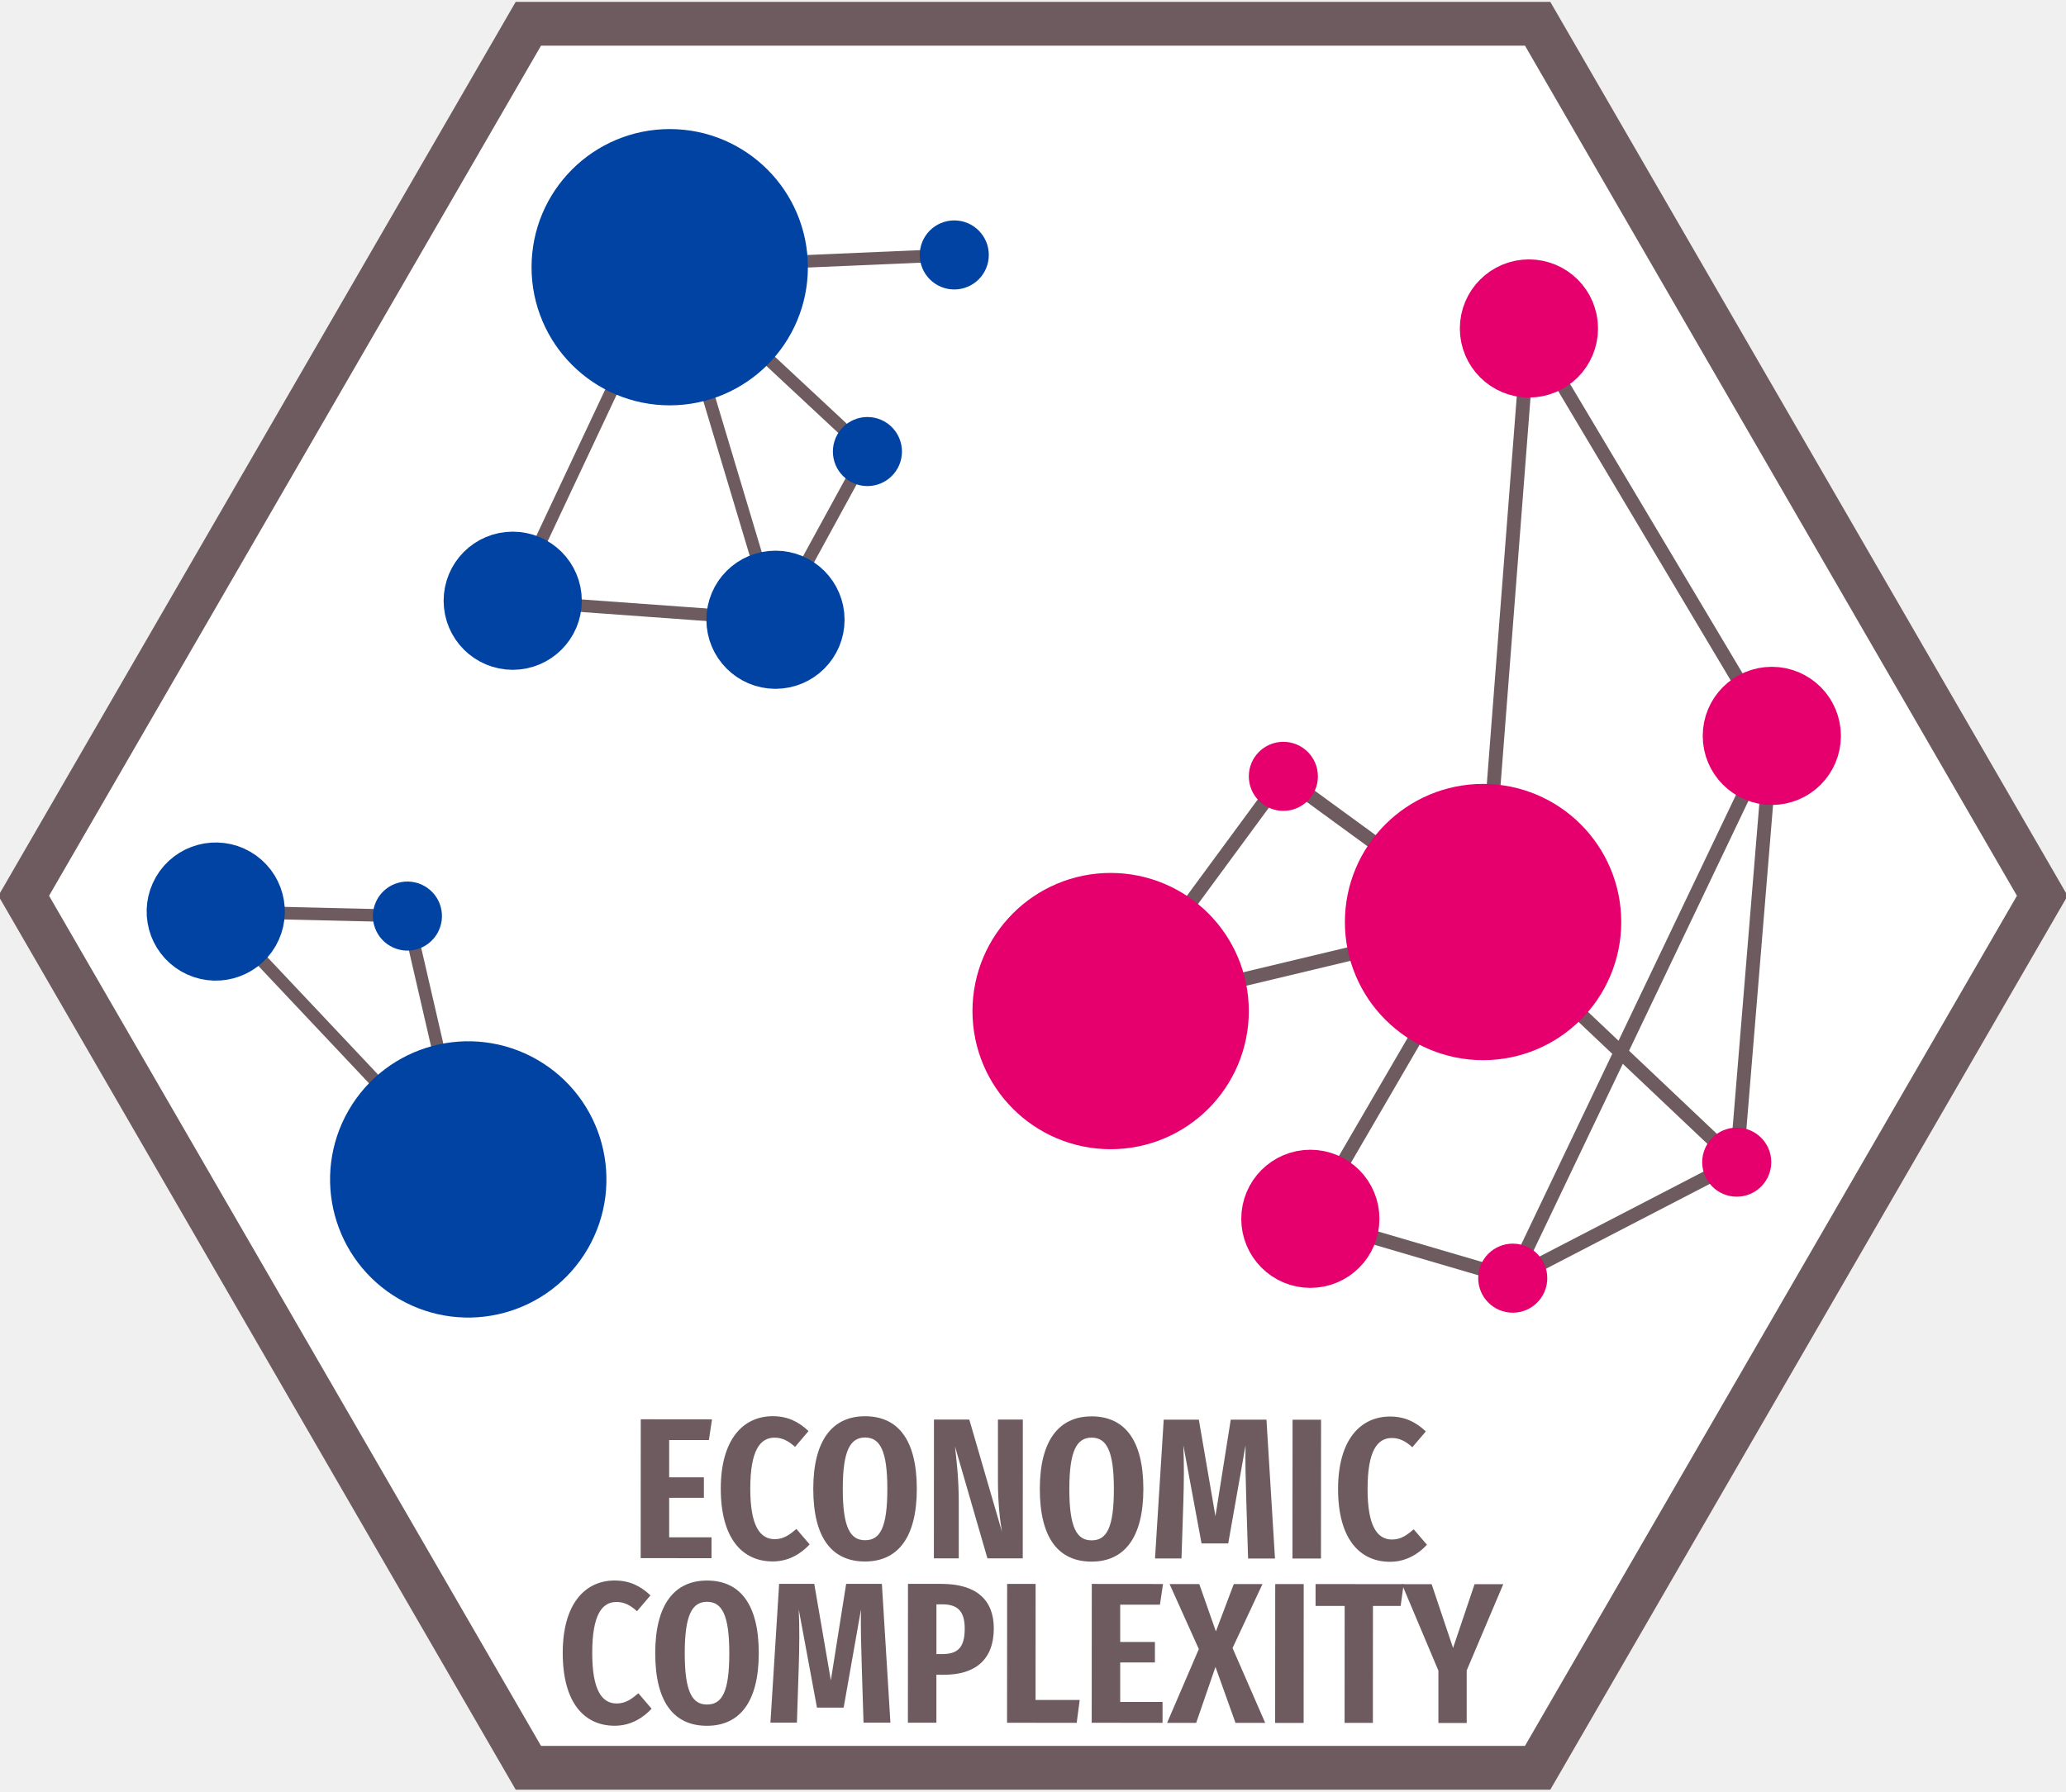
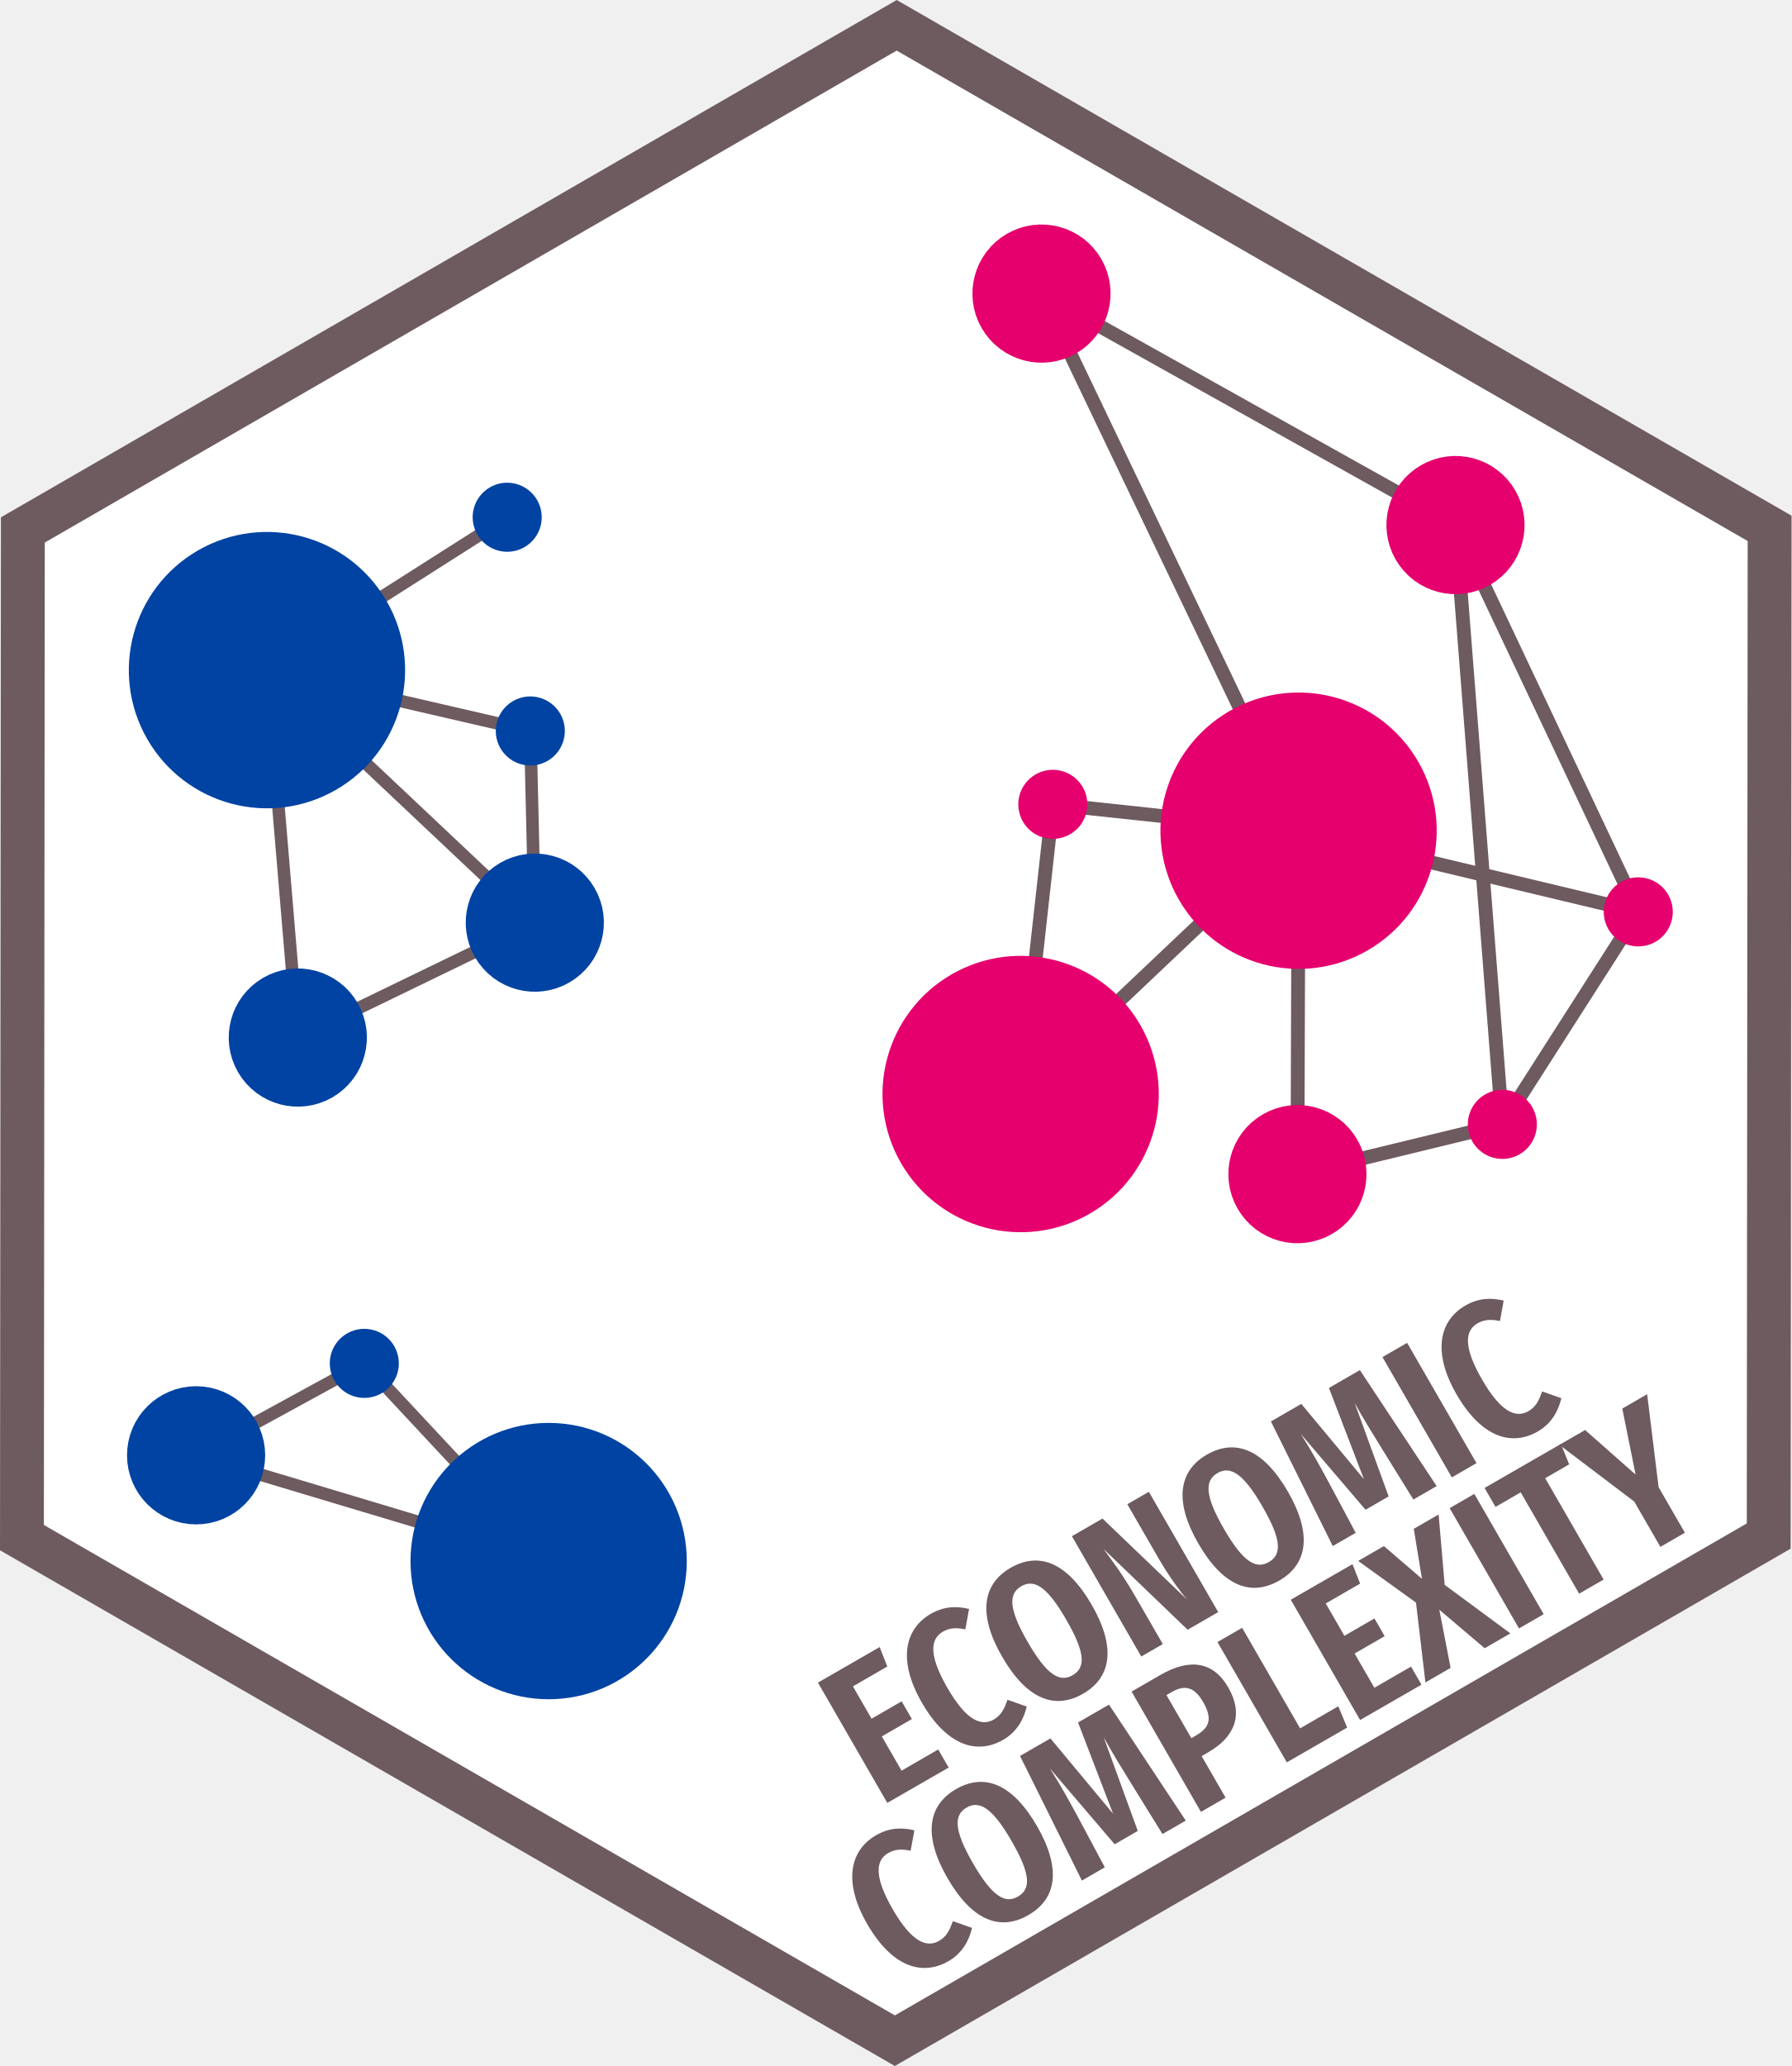
- <svg xmlns="http://www.w3.org/2000/svg" xmlns:xlink="http://www.w3.org/1999/xlink" version="1.0" width="191.819" height="166.38" id="svg2811">
+ <svg xmlns="http://www.w3.org/2000/svg" xmlns:xlink="http://www.w3.org/1999/xlink" version="1.0" width="166.38" height="191.819" id="svg2811">
  <defs id="defs2813">
    <clipPath id="clp12">
      <path d="m 45.315,71.927 h 12.92 v 15.867 h -12.92 z" id="path184" />
    </clipPath>
    <clipPath id="clp21">
      <path d="m 123.91,72.178 h 26.23 v 15.294 h -26.23 z" id="path592" />
    </clipPath>
    <clipPath id="clp9">
      <path d="m 413.96,49.857 h 31.76 v 8.719 h -31.76 z" id="path100" />
    </clipPath>
    <clipPath id="clp12-5">
      <path id="path184-6" d="m 45.315,71.927 h 12.92 v 15.867 h -12.92 z" />
    </clipPath>
    <clipPath id="clp21-2">
      <path id="path592-9" d="m 123.91,72.178 h 26.23 v 15.294 h -26.23 z" />
    </clipPath>
    <clipPath id="clp9-1">
      <path id="path100-2" d="m 413.96,49.857 h 31.76 v 8.719 h -31.76 z" />
    </clipPath>
    <linearGradient xlink:href="#0-7" gradientUnits="userSpaceOnUse" y2="545.15" x2="0" y1="518.08" id="0">
      <stop id="stop7" stop-color="#faf7f7" />
      <stop id="stop9" stop-color="#d4d4d4" offset="1" />
    </linearGradient>
    <linearGradient gradientUnits="userSpaceOnUse" y2="518.08" x2="402.47" y1="545.15" x1="403.44" id="1">
      <stop id="stop12" stop-color="#d3d3d3" />
      <stop id="stop14" stop-color="#fcf9f9" offset="1" />
    </linearGradient>
    <linearGradient y2="155.59" x2="20.03" y1="261.26" x1="18.6" gradientUnits="userSpaceOnUse" id="0-7" gradientTransform="matrix(0.43355,0,0,0.43481,-57.01832,-61.89369)">
      <stop id="stop11" stop-color="#2a2c2f" />
      <stop id="stop13" stop-color="#424649" offset="1" />
    </linearGradient>
    <clipPath id="id3">
      <path id="path16946" d="m 11600200,27707200 c 0,0 -65220,-175610 -667340,-130470 -572020,45170 -898140,40160 -998510,0 -105370,-40130 -195680,-65210 -341190,-95310 -120440,-20090 -366300,-45180 -301050,-40170 -125420,-15030 -240850,0 -240850,0 0,0 -25070,20080 40150,-85300 55200,-85300 170600,-125410 321110,-301060 48730,-56850 805430,-12790 863020,0 70270,15070 150550,10060 180660,0 30090,-10020 371280,-15030 521830,0 185200,40290 451640,57960 492000,57520 105900,-1160 145240,103060 160260,273650 15070,175630 25110,65250 -30090,321140 z" />
    </clipPath>
    <clipPath id="id2">
      <path id="path16943" d="m 11018100,29368000 c 0,0 -371290,90310 -426490,-40170 -30100,-65200 -50150,-566970 -275970,-727530 -230830,-155570 -332600,-290020 -824420,-666110 -150640,-115190 -294530,-196920 -349680,-292240 -40170,-70260 -45180,-165580 -90340,-200730 0,0 281020,-30100 732580,80280 0,0 -65250,220780 80290,296050 80280,40130 265950,316130 551940,451580 270920,125450 436500,577030 521800,822900 95360,270960 80290,275970 80290,275970 z" />
    </clipPath>
    <clipPath id="id1">
      <path id="path16940" d="m 9673400,29448300 c 0,0 361270,-70260 426490,-40160 65220,35150 135470,-411450 366280,-571980 265950,-180650 702480,-521840 1133980,-1128970 0,0 -95320,-175610 -516800,-120410 0,0 -10060,205710 -55180,285990 -50190,80290 -275970,411450 -562000,521830 -285990,110360 -506780,426490 -602090,697450 -95320,270960 -190680,356250 -190680,356250 z" />
    </clipPath>
    <linearGradient id="linearGradient13037">
      <stop id="stop13039" offset="0" style="stop-color:#999;stop-opacity:1" />
      <stop id="stop13041" offset="1" style="stop-color:#525252;stop-opacity:1" />
    </linearGradient>
    <linearGradient id="linearGradient12124">
      <stop id="stop12126" offset="0" style="stop-color:#4a4a4a;stop-opacity:1" />
      <stop id="stop12128" offset="1" style="stop-color:#adadad;stop-opacity:1" />
    </linearGradient>
    <linearGradient id="linearGradient11217">
      <stop id="stop11219" offset="0" style="stop-color:#999;stop-opacity:1" />
      <stop id="stop11221" offset="1" style="stop-color:white;stop-opacity:1" />
    </linearGradient>
    <linearGradient xlink:href="#linearGradient1012" id="linearGradient871" />
    <linearGradient gradientUnits="userSpaceOnUse" xlink:href="#linearGradient865" id="linearGradient1011" y2="24.175" x2="53.212" y1="180.93" x1="77.292" />
    <linearGradient gradientUnits="userSpaceOnUse" xlink:href="#linearGradient865" id="linearGradient1010" y2="40.054" x2="38.977" y1="-53.391" x1="43.398" />
    <linearGradient gradientTransform="scale(1.069323,0.935172)" gradientUnits="userSpaceOnUse" xlink:href="#linearGradient865" id="linearGradient870" y2="112.486" x2="88.361" y1="199.49" x1="178.424" />
    <linearGradient gradientTransform="scale(1.108489,0.902129)" gradientUnits="userSpaceOnUse" xlink:href="#linearGradient865" id="linearGradient864" y2="46.947" x2="82.344" y1="25.611" x1="105.807" />
    <radialGradient gradientUnits="userSpaceOnUse" xlink:href="#linearGradient1400" id="radialGradient858" fy="77.945" fx="79.896" r="68.379" cy="77.945" cx="79.896" />
    <radialGradient gradientUnits="userSpaceOnUse" xlink:href="#linearGradient853" id="radialGradient852" fy="325.766" fx="240.387" r="200.732" cy="477.833" cx="227.005" />
    <linearGradient id="linearGradient849">
      <stop id="stop850" offset="0" style="stop-color:white;stop-opacity:1" />
      <stop id="stop861" offset="0.38" style="stop-color:#1d1d1d;stop-opacity:0.561" />
      <stop id="stop862" offset="0.51" style="stop-color:black;stop-opacity:0.302" />
      <stop id="stop860" offset="0.641" style="stop-color:black;stop-opacity:0.216" />
      <stop id="stop851" offset="1" style="stop-color:black;stop-opacity:0" />
    </linearGradient>
    <linearGradient id="linearGradient853">
      <stop id="stop1185" offset="0" style="stop-color:#477daf;stop-opacity:1" />
      <stop id="stop855" offset="1" style="stop-color:#020407;stop-opacity:1" />
    </linearGradient>
    <linearGradient id="linearGradient865">
      <stop id="stop866" offset="0" style="stop-color:white;stop-opacity:1" />
      <stop id="stop868" offset="1" style="stop-color:white;stop-opacity:0" />
    </linearGradient>
    <linearGradient id="linearGradient1012">
      <stop id="stop1013" offset="0" style="stop-color:black;stop-opacity:0.306" />
      <stop id="stop1014" offset="1" style="stop-color:black;stop-opacity:0" />
    </linearGradient>
    <linearGradient id="linearGradient1400">
      <stop id="stop1401" offset="0" style="stop-color:black;stop-opacity:0.678" />
      <stop id="stop1403" offset="0.57" style="stop-color:black;stop-opacity:0.329" />
      <stop id="stop1402" offset="1" style="stop-color:black;stop-opacity:0" />
    </linearGradient>
    <linearGradient gradientTransform="matrix(0.512474,0,0,0.512474,372.9769,173.2066)" gradientUnits="userSpaceOnUse" xlink:href="#linearGradient12124" id="linearGradient25235" y2="145.212" x2="271.663" y1="148.319" x1="250.919" />
    <linearGradient gradientTransform="matrix(0.512474,0,0,0.512474,372.9769,173.2066)" gradientUnits="userSpaceOnUse" xlink:href="#linearGradient11217" id="linearGradient25237" y2="125.607" x2="177.694" y1="167.028" x1="250.958" />
    <radialGradient gradientUnits="userSpaceOnUse" xlink:href="#linearGradient853" id="radialGradient25239" fy="325.766" fx="240.387" r="200.732" cy="477.833" cx="227.005" />
    <linearGradient gradientTransform="matrix(0.183763,0,0,0.160709,234.2744,84.58468)" gradientUnits="userSpaceOnUse" xlink:href="#linearGradient865" id="linearGradient25241" y2="112.486" x2="88.361" y1="199.49" x1="178.424" />
    <linearGradient gradientTransform="matrix(-0.190494,0,0,0.155031,262.187,84.58468)" gradientUnits="userSpaceOnUse" xlink:href="#linearGradient865" id="linearGradient25243" y2="46.947" x2="82.344" y1="25.611" x1="105.807" />
    <linearGradient gradientTransform="matrix(0.512474,0,0,0.512474,372.569,173.2066)" gradientUnits="userSpaceOnUse" xlink:href="#linearGradient11217" id="linearGradient25247" y2="206.156" x2="250.27" y1="217.045" x1="250.273" />
    <linearGradient gradientTransform="matrix(0.512474,0,0,0.512474,372.5444,173.2066)" gradientUnits="userSpaceOnUse" xlink:href="#linearGradient12124" id="linearGradient25249" y2="216.979" x2="249.154" y1="232.727" x1="249.066" />
    <linearGradient gradientTransform="matrix(0.512474,0,0,0.512474,372.5691,182.9379)" gradientUnits="userSpaceOnUse" xlink:href="#linearGradient13037" id="linearGradient25251" y2="206.156" x2="250.27" y1="217.045" x1="250.273" />
  </defs>
-   <g transform="translate(2009.582,-3020.626)" id="layer1">
+   <g transform="translate(1996.863,-3007.907)" id="layer1">
    <g transform="translate(19.48863,19.49672)" id="g25472">
      <g id="g4353" transform="matrix(0.6757377,0,0,0.6757377,374.4507,977.3331)">
        <g transform="translate(80.54261)" id="g4347">
          <text xml:space="preserve" style="font-style:normal;font-weight:normal;font-size:59.195px;line-height:1.25;font-family:sans-serif;letter-spacing:0px;word-spacing:0px;fill:#000000;fill-opacity:1;stroke:none;stroke-width:1.48" x="-3557.927" y="3134.174" id="text65">
            <tspan id="tspan63" x="-3557.927" y="3186.547" style="stroke-width:1.48" />
          </text>
          <g id="g409" transform="rotate(30,-3495.495,3118.053)">
            <g id="g474">
              <g id="g499" transform="matrix(1.149337,0,0,1.149337,519.9234,-449.1323)">
                <g id="g547" transform="matrix(0.9529422,0,0,0.9529422,-159.121,158.7615)">
                  <g id="g609" transform="translate(0.3032286,0.5251027)" />
                </g>
              </g>
              <g id="g725">
                <g id="g812" transform="rotate(60,-3495.495,3118.053)">
-                   <g id="g879">
+                   <g id="g879" transform="rotate(-30,-3495.495,3118.053)">
                    <path transform="matrix(0,0.08149567,-0.08132553,0,-3512.128,3570.453)" d="m -4700.408,1269.113 -1701.611,-10e-5 -850.805,-1473.638 850.806,-1473.638 1701.611,10e-5 850.805,1473.638 z" id="path4524" style="fill:#ffffff;fill-opacity:1;stroke:#6e5b5f;stroke-width:73.993;stroke-miterlimit:4;stroke-dasharray:none;stroke-opacity:1" />
                    <path style="fill:none;stroke:#6e5b5f;stroke-width:1.576px;stroke-linecap:butt;stroke-linejoin:miter;stroke-opacity:1" d="m -3579.942,3099.704 1.539,35.697 41.852,19.695" id="path389" transform="matrix(1.095252,0,0,1.095252,337.3718,-266.0867)" />
                    <path id="path147" d="m -3466.103,3001.543 -30.131,31.824" style="fill:none;stroke:#6e5b5f;stroke-width:1.733px;stroke-linecap:butt;stroke-linejoin:miter;stroke-opacity:1" transform="matrix(1.095252,0,0,1.095252,337.3718,-266.0867)" />
                    <path id="path137" d="m -3496.234,3033.367 -74.481,-5.755" style="fill:none;stroke:#6e5b5f;stroke-width:1.733px;stroke-linecap:butt;stroke-linejoin:miter;stroke-opacity:1" transform="matrix(1.095252,0,0,1.095252,337.3718,-266.0867)" />
                    <path id="path135" d="m -3570.715,3027.612 51.121,-30.47 53.491,4.401 14.558,28.1" style="fill:none;stroke:#6e5b5f;stroke-width:1.733px;stroke-linecap:butt;stroke-linejoin:miter;stroke-opacity:1" transform="matrix(1.095252,0,0,1.095252,337.3718,-266.0867)" />
                    <path id="path139" d="m -3496.234,3033.367 11.172,46.72 -29.454,-21.667" style="fill:none;stroke:#6e5b5f;stroke-width:1.733px;stroke-linecap:butt;stroke-linejoin:miter;stroke-opacity:1" transform="matrix(1.095252,0,0,1.095252,337.3718,-266.0867)" />
                    <path id="path141" d="m -3514.516,3058.42 18.282,-25.053" style="fill:none;stroke:#6e5b5f;stroke-width:1.733px;stroke-linecap:butt;stroke-linejoin:miter;stroke-opacity:1" transform="matrix(1.095252,0,0,1.095252,337.3718,-266.0867)" />
                    <path id="path143" d="m -3451.545,3029.643 -7.448,25.391 -37.24,-21.667" style="fill:none;stroke:#6e5b5f;stroke-width:1.733px;stroke-linecap:butt;stroke-linejoin:miter;stroke-opacity:1" transform="matrix(1.095252,0,0,1.095252,337.3718,-266.0867)" />
                    <path id="path149" d="m -3451.545,3029.643 -68.049,-32.501" style="fill:none;stroke:#6e5b5f;stroke-width:1.733px;stroke-linecap:butt;stroke-linejoin:miter;stroke-opacity:1" transform="matrix(1.095252,0,0,1.095252,337.3718,-266.0867)" />
                    <ellipse style="opacity:1;fill:#e6006e;fill-opacity:1;stroke:#e6006e;stroke-width:16.138;stroke-linecap:square;stroke-linejoin:miter;stroke-miterlimit:4;stroke-dasharray:none" id="ellipse121" cx="-3496.234" cy="3033.367" rx="9.265" ry="9.265" transform="matrix(1.095252,0,0,1.095252,337.3718,-266.0867)" />
                    <circle r="4.633" cy="3027.612" cx="-3570.716" id="path115" style="opacity:1;fill:#e6006e;fill-opacity:1;stroke:#e6006e;stroke-width:8.069;stroke-linecap:square;stroke-linejoin:miter;stroke-miterlimit:4;stroke-dasharray:none" transform="matrix(1.095252,0,0,1.095252,337.3718,-266.0867)" />
                    <circle r="4.633" style="opacity:1;fill:#e6006e;fill-opacity:1;stroke:#e6006e;stroke-width:8.069;stroke-linecap:square;stroke-linejoin:miter;stroke-miterlimit:4;stroke-dasharray:none" id="ellipse117" cx="-3519.594" cy="2997.142" transform="matrix(1.095252,0,0,1.095252,337.3718,-266.0867)" />
                    <ellipse ry="9.265" rx="9.265" cy="3080.087" cx="-3485.062" id="ellipse123" style="opacity:1;fill:#e6006e;fill-opacity:1;stroke:#e6006e;stroke-width:16.138;stroke-linecap:square;stroke-linejoin:miter;stroke-miterlimit:4;stroke-dasharray:none" transform="matrix(1.095252,0,0,1.095252,337.3718,-266.0867)" />
                    <ellipse style="opacity:1;fill:#e6006e;fill-opacity:1;stroke:#e6006e;stroke-width:4.034;stroke-linecap:square;stroke-linejoin:miter;stroke-miterlimit:4;stroke-dasharray:none" id="ellipse125" cx="-3466.103" cy="3001.544" rx="2.316" ry="2.316" transform="matrix(1.095252,0,0,1.095252,337.3718,-266.0867)" />
                    <ellipse ry="2.316" rx="2.316" cy="3058.42" cx="-3514.516" id="ellipse127" style="opacity:1;fill:#e6006e;fill-opacity:1;stroke:#e6006e;stroke-width:4.034;stroke-linecap:square;stroke-linejoin:miter;stroke-miterlimit:4;stroke-dasharray:none" transform="matrix(1.095252,0,0,1.095252,337.3718,-266.0867)" />
                    <ellipse ry="2.316" rx="2.316" cy="3029.643" cx="-3451.545" id="ellipse129" style="opacity:1;fill:#e6006e;fill-opacity:1;stroke:#e6006e;stroke-width:4.034;stroke-linecap:square;stroke-linejoin:miter;stroke-miterlimit:4;stroke-dasharray:none" transform="matrix(1.095252,0,0,1.095252,337.3718,-266.0867)" />
                    <circle r="4.633" style="opacity:1;fill:#e6006e;fill-opacity:1;stroke:#e6006e;stroke-width:8.069;stroke-linecap:square;stroke-linejoin:miter;stroke-miterlimit:4;stroke-dasharray:none" id="ellipse131" cx="-3458.994" cy="3055.034" transform="matrix(1.095252,0,0,1.095252,337.3718,-266.0867)" />
                    <ellipse style="opacity:1;fill:#0043a2;fill-opacity:1;stroke:#0043a2;stroke-width:4.034;stroke-linecap:square;stroke-linejoin:miter;stroke-miterlimit:4;stroke-dasharray:none" id="ellipse124" cx="-3579.942" cy="3099.704" rx="2.316" ry="2.316" transform="matrix(1.095252,0,0,1.095252,337.3718,-266.0867)" />
                    <path id="path134" d="m -3578.403,3135.401 23.131,-24.802 21.107,11.533 -2.386,32.964" style="fill:none;stroke:#6e5b5f;stroke-width:1.576px;stroke-linecap:butt;stroke-linejoin:miter;stroke-opacity:1" transform="matrix(1.095252,0,0,1.095252,337.3718,-266.0867)" />
                    <path id="path136" d="m -3578.403,3135.401 44.238,-13.268" style="fill:none;stroke:#6e5b5f;stroke-width:1.576px;stroke-linecap:butt;stroke-linejoin:miter;stroke-opacity:1" transform="matrix(1.095252,0,0,1.095252,337.3718,-266.0867)" />
                    <circle r="4.633" cy="3122.132" cx="-3534.165" id="ellipse130" style="opacity:1;fill:#0043a2;fill-opacity:1;stroke:#0043a2;stroke-width:8.069;stroke-linecap:square;stroke-linejoin:miter;stroke-miterlimit:4;stroke-dasharray:none" transform="matrix(1.095252,0,0,1.095252,337.3718,-266.0867)" />
                    <ellipse style="opacity:1;fill:#0043a2;fill-opacity:1;stroke:#0043a2;stroke-width:4.034;stroke-linecap:square;stroke-linejoin:miter;stroke-miterlimit:4;stroke-dasharray:none" id="ellipse132" cx="-3555.272" cy="3110.599" rx="2.316" ry="2.316" transform="matrix(1.095252,0,0,1.095252,337.3718,-266.0867)" />
                    <ellipse ry="9.265" rx="9.265" cy="3135.401" cx="-3578.403" id="ellipse122" style="opacity:1;fill:#0043a2;fill-opacity:1;stroke:#0043a2;stroke-width:16.138;stroke-linecap:square;stroke-linejoin:miter;stroke-miterlimit:4;stroke-dasharray:none" transform="matrix(1.095252,0,0,1.095252,337.3718,-266.0867)" />
                    <circle r="4.633" cy="3155.096" cx="-3536.551" id="ellipse119" style="opacity:1;fill:#0043a2;fill-opacity:1;stroke:#0043a2;stroke-width:8.069;stroke-linecap:square;stroke-linejoin:miter;stroke-miterlimit:4;stroke-dasharray:none" transform="matrix(1.095252,0,0,1.095252,337.3718,-266.0867)" />
                    <path style="fill:none;stroke:#6e5b5f;stroke-width:1.576px;stroke-linecap:butt;stroke-linejoin:miter;stroke-opacity:1" d="m -3463.937,3160.674 -33.044,7.631 -0.566,24.046" id="path611" transform="matrix(1.095252,0,0,1.095252,337.3718,-266.0867)" />
                    <path style="fill:none;stroke:#6e5b5f;stroke-width:1.576px;stroke-linecap:butt;stroke-linejoin:miter;stroke-opacity:1" d="m -3463.937,3160.674 -33.61,31.677" id="path613" transform="matrix(1.095252,0,0,1.095252,337.3718,-266.0867)" />
                    <circle transform="matrix(-0.547626,0.9485161,0.9485161,0.547626,337.3718,-266.0867)" style="opacity:1;fill:#0043a2;fill-opacity:1;stroke:#0043a2;stroke-width:8.069;stroke-linecap:square;stroke-linejoin:miter;stroke-miterlimit:4;stroke-dasharray:none" id="circle615" cx="4513.431" cy="-1432.789" r="4.633" />
                    <ellipse transform="matrix(-0.547626,0.9485161,0.9485161,0.547626,337.3718,-266.0867)" ry="2.316" rx="2.316" cy="-1444.322" cx="4492.324" id="ellipse617" style="opacity:1;fill:#0043a2;fill-opacity:1;stroke:#0043a2;stroke-width:4.034;stroke-linecap:square;stroke-linejoin:miter;stroke-miterlimit:4;stroke-dasharray:none" />
                    <ellipse transform="matrix(-0.547626,0.9485161,0.9485161,0.547626,337.3718,-266.0867)" style="opacity:1;fill:#0043a2;fill-opacity:1;stroke:#0043a2;stroke-width:16.138;stroke-linecap:square;stroke-linejoin:miter;stroke-miterlimit:4;stroke-dasharray:none" id="ellipse619" cx="4469.193" cy="-1419.52" rx="9.265" ry="9.265" />
-                     <path id="path727" style="font-style:normal;font-variant:normal;font-weight:600;font-stretch:ultra-condensed;font-size:medium;line-height:0.8;font-family:'Fira Sans Compressed';-inkscape-font-specification:'Fira Sans Compressed Semi-Bold Ultra-Condensed';text-align:center;letter-spacing:0px;word-spacing:0px;text-anchor:middle;fill:#6e5b5f;fill-opacity:1;stroke:none;stroke-width:0.689" d="m -3423.535,3162.158 -0.01,9.788 19.08,0.011 0.01,-9.733 -2.868,-0 -0,5.818 -5.432,-0 0,-4.77 -2.812,-0 -0,4.77 -5.128,-0 0,-5.459 z" />
-                     <path id="path729" style="font-style:normal;font-variant:normal;font-weight:600;font-stretch:ultra-condensed;font-size:medium;line-height:0.8;font-family:'Fira Sans Compressed';-inkscape-font-specification:'Fira Sans Compressed Semi-Bold Ultra-Condensed';text-align:center;letter-spacing:0px;word-spacing:0px;text-anchor:middle;fill:#6e5b5f;fill-opacity:1;stroke:none;stroke-width:0.689" d="m -3423.972,3153.805 c -0,4.081 3.194,7.143 9.95,7.147 6.838,0 10.01,-2.945 10.013,-7.136 0,-2.261 -1.128,-3.943 -2.341,-5.075 l -2.124,1.819 c 0.744,0.883 1.405,1.71 1.405,2.978 -0,2.013 -1.794,3.363 -6.95,3.36 -5.322,-0 -7.003,-1.383 -7.002,-3.34 6e-4,-1.075 0.47,-1.93 1.27,-2.812 l -2.177,-1.849 c -1.269,1.35 -2.042,2.839 -2.043,4.907 z" />
-                     <path id="path731" style="font-style:normal;font-variant:normal;font-weight:600;font-stretch:ultra-condensed;font-size:medium;line-height:0.8;font-family:'Fira Sans Compressed';-inkscape-font-specification:'Fira Sans Compressed Semi-Bold Ultra-Condensed';text-align:center;letter-spacing:0px;word-spacing:0px;text-anchor:middle;fill:#6e5b5f;fill-opacity:1;stroke:none;stroke-width:0.689" d="m -3423.965,3141.124 c -0,4.494 3.305,7.115 9.977,7.119 6.81,0 9.983,-2.614 9.985,-7.108 0,-4.494 -3.277,-7.115 -9.977,-7.119 -6.81,-0 -9.983,2.641 -9.985,7.108 z m 2.923,0 c 0,-2.04 1.794,-3.059 7.06,-3.057 5.349,0 7.058,0.997 7.057,3.064 -0,2.013 -1.711,3.06 -7.06,3.057 -5.266,-0 -7.058,-1.024 -7.057,-3.064 z" />
-                     <path id="path733" style="font-style:normal;font-variant:normal;font-weight:600;font-stretch:ultra-condensed;font-size:medium;line-height:0.8;font-family:'Fira Sans Compressed';-inkscape-font-specification:'Fira Sans Compressed Semi-Bold Ultra-Condensed';text-align:center;letter-spacing:0px;word-spacing:0px;text-anchor:middle;fill:#6e5b5f;fill-opacity:1;stroke:none;stroke-width:0.689" d="m -3423.511,3119.45 -0,3.419 8.602,0 c 2.84,0 5.432,-0.3 6.811,-0.548 l -15.415,4.486 -0,4.853 19.08,0.011 0,-3.419 -7.638,-0 c -3.502,-0 -5.928,0.328 -7.748,0.519 l 15.388,-4.458 0,-4.853 z" />
-                     <path id="path735" style="font-style:normal;font-variant:normal;font-weight:600;font-stretch:ultra-condensed;font-size:medium;line-height:0.8;font-family:'Fira Sans Compressed';-inkscape-font-specification:'Fira Sans Compressed Semi-Bold Ultra-Condensed';text-align:center;letter-spacing:0px;word-spacing:0px;text-anchor:middle;fill:#6e5b5f;fill-opacity:1;stroke:none;stroke-width:0.689" d="m -3423.947,3109.997 c -0,4.494 3.305,7.115 9.977,7.119 6.81,0 9.983,-2.614 9.985,-7.108 0,-4.494 -3.277,-7.115 -9.977,-7.119 -6.81,-0 -9.983,2.641 -9.985,7.108 z m 2.923,0 c 0,-2.04 1.794,-3.059 7.06,-3.057 5.349,0 7.058,0.997 7.057,3.064 -0,2.013 -1.711,3.06 -7.06,3.057 -5.266,-0 -7.058,-1.024 -7.057,-3.064 z" />
-                     <path id="path737" style="font-style:normal;font-variant:normal;font-weight:600;font-stretch:ultra-condensed;font-size:medium;line-height:0.8;font-family:'Fira Sans Compressed';-inkscape-font-specification:'Fira Sans Compressed Semi-Bold Ultra-Condensed';text-align:center;letter-spacing:0px;word-spacing:0px;text-anchor:middle;fill:#6e5b5f;fill-opacity:1;stroke:none;stroke-width:0.689" d="m -3423.492,3085.975 -0,4.908 13.261,2.103 -13.264,2.281 -0,4.825 19.079,1.196 0,-3.639 -7.748,-0.253 c -2.702,-0.084 -5.183,-0.113 -7.803,-0 l 13.484,-2.501 0,-3.667 -13.481,-2.379 c 2.178,0.056 4.963,-0.025 7.72,-0.106 l 7.831,-0.244 0,-3.695 z" />
-                     <path id="path739" style="font-style:normal;font-variant:normal;font-weight:600;font-stretch:ultra-condensed;font-size:medium;line-height:0.8;font-family:'Fira Sans Compressed';-inkscape-font-specification:'Fira Sans Compressed Semi-Bold Ultra-Condensed';text-align:center;letter-spacing:0px;word-spacing:0px;text-anchor:middle;fill:#6e5b5f;fill-opacity:1;stroke:none;stroke-width:0.689" d="m -3423.488,3078.475 -0,3.915 19.08,0.011 0,-3.915 z" />
-                     <path id="path741" style="font-style:normal;font-variant:normal;font-weight:600;font-stretch:ultra-condensed;font-size:medium;line-height:0.8;font-family:'Fira Sans Compressed';-inkscape-font-specification:'Fira Sans Compressed Semi-Bold Ultra-Condensed';text-align:center;letter-spacing:0px;word-spacing:0px;text-anchor:middle;fill:#6e5b5f;fill-opacity:1;stroke:none;stroke-width:0.689" d="m -3423.924,3068.989 c -0,4.081 3.194,7.143 9.95,7.147 6.838,0 10.01,-2.945 10.013,-7.136 0,-2.261 -1.128,-3.944 -2.341,-5.075 l -2.124,1.819 c 0.744,0.883 1.405,1.71 1.405,2.979 -0,2.013 -1.794,3.363 -6.95,3.36 -5.322,-0 -7.003,-1.383 -7.002,-3.34 6e-4,-1.075 0.47,-1.93 1.27,-2.812 l -2.177,-1.849 c -1.269,1.35 -2.042,2.839 -2.043,4.907 z" />
-                     <path id="path743" style="font-style:normal;font-variant:normal;font-weight:600;font-stretch:ultra-condensed;font-size:medium;line-height:0.8;font-family:'Fira Sans Compressed';-inkscape-font-specification:'Fira Sans Compressed Semi-Bold Ultra-Condensed';text-align:center;letter-spacing:0px;word-spacing:0px;text-anchor:middle;fill:#6e5b5f;fill-opacity:1;stroke:none;stroke-width:0.689" d="m -3401.391,3175.52 c -0,4.081 3.194,7.143 9.95,7.147 6.838,0 10.01,-2.945 10.013,-7.136 0,-2.261 -1.128,-3.943 -2.341,-5.075 l -2.124,1.819 c 0.744,0.883 1.405,1.71 1.405,2.979 -0,2.013 -1.794,3.363 -6.95,3.36 -5.321,-0 -7.003,-1.383 -7.001,-3.34 6e-4,-1.075 0.47,-1.93 1.27,-2.812 l -2.177,-1.849 c -1.269,1.35 -2.042,2.839 -2.043,4.907 z" />
-                     <path id="path745" style="font-style:normal;font-variant:normal;font-weight:600;font-stretch:ultra-condensed;font-size:medium;line-height:0.8;font-family:'Fira Sans Compressed';-inkscape-font-specification:'Fira Sans Compressed Semi-Bold Ultra-Condensed';text-align:center;letter-spacing:0px;word-spacing:0px;text-anchor:middle;fill:#6e5b5f;fill-opacity:1;stroke:none;stroke-width:0.689" d="m -3401.384,3162.839 c -0,4.494 3.305,7.115 9.977,7.119 6.81,0 9.983,-2.614 9.985,-7.108 0,-4.494 -3.277,-7.115 -9.977,-7.119 -6.81,-0 -9.983,2.641 -9.985,7.108 z m 2.923,0 c 0,-2.04 1.794,-3.059 7.06,-3.057 5.349,0 7.058,0.997 7.057,3.064 -0,2.013 -1.711,3.059 -7.06,3.057 -5.266,-0 -7.058,-1.024 -7.057,-3.064 z" />
-                     <path id="path747" style="font-style:normal;font-variant:normal;font-weight:600;font-stretch:ultra-condensed;font-size:medium;line-height:0.8;font-family:'Fira Sans Compressed';-inkscape-font-specification:'Fira Sans Compressed Semi-Bold Ultra-Condensed';text-align:center;letter-spacing:0px;word-spacing:0px;text-anchor:middle;fill:#6e5b5f;fill-opacity:1;stroke:none;stroke-width:0.689" d="m -3400.929,3138.816 -0,4.908 13.261,2.103 -13.264,2.281 -0,4.825 19.079,1.196 0,-3.639 -7.748,-0.253 c -2.702,-0.085 -5.184,-0.113 -7.803,-0 l 13.484,-2.502 0,-3.667 -13.482,-2.379 c 2.178,0.056 4.963,-0.025 7.72,-0.106 l 7.831,-0.244 0,-3.695 z" />
-                     <path id="path749" style="font-style:normal;font-variant:normal;font-weight:600;font-stretch:ultra-condensed;font-size:medium;line-height:0.8;font-family:'Fira Sans Compressed';-inkscape-font-specification:'Fira Sans Compressed Semi-Bold Ultra-Condensed';text-align:center;letter-spacing:0px;word-spacing:0px;text-anchor:middle;fill:#6e5b5f;fill-opacity:1;stroke:none;stroke-width:0.689" d="m -3400.925,3130.627 -0,4.604 19.08,0.011 0,-3.915 -6.59,-0 6e-4,-1.048 c 0,-4.246 -2.037,-6.839 -6.365,-6.841 -4.026,-0 -6.122,2.506 -6.125,7.193 z m 9.65,-0.078 -4e-4,0.772 -6.838,-0 5e-4,-0.827 c 0,-2.178 1.049,-3.06 3.338,-3.059 2.592,0 3.501,0.94 3.5,3.118 z" />
-                     <path id="path751" style="font-style:normal;font-variant:normal;font-weight:600;font-stretch:ultra-condensed;font-size:medium;line-height:0.8;font-family:'Fira Sans Compressed';-inkscape-font-specification:'Fira Sans Compressed Semi-Bold Ultra-Condensed';text-align:center;letter-spacing:0px;word-spacing:0px;text-anchor:middle;fill:#6e5b5f;fill-opacity:1;stroke:none;stroke-width:0.689" d="m -3400.918,3117.692 -0,3.915 19.08,0.011 0.01,-9.568 -3.143,-0.415 -0,6.066 z" />
-                     <path id="path753" style="font-style:normal;font-variant:normal;font-weight:600;font-stretch:ultra-condensed;font-size:medium;line-height:0.8;font-family:'Fira Sans Compressed';-inkscape-font-specification:'Fira Sans Compressed Semi-Bold Ultra-Condensed';text-align:center;letter-spacing:0px;word-spacing:0px;text-anchor:middle;fill:#6e5b5f;fill-opacity:1;stroke:none;stroke-width:0.689" d="m -3400.908,3100.187 -0.01,9.788 19.08,0.011 0.01,-9.733 -2.868,-0 -0,5.818 -5.432,-0 0,-4.77 -2.812,-0 -0,4.77 -5.128,-0 0,-5.459 z" />
-                     <path id="path755" style="font-style:normal;font-variant:normal;font-weight:600;font-stretch:ultra-condensed;font-size:medium;line-height:0.8;font-family:'Fira Sans Compressed';-inkscape-font-specification:'Fira Sans Compressed Semi-Bold Ultra-Condensed';text-align:center;letter-spacing:0px;word-spacing:0px;text-anchor:middle;fill:#6e5b5f;fill-opacity:1;stroke:none;stroke-width:0.689" d="m -3392.107,3090.635 -8.793,-4.113 -0,3.943 6.506,2.458 -6.508,2.285 -0,4.081 8.936,-4.021 10.144,4.362 0,-3.998 -7.691,-2.651 7.694,-2.753 0,-4.081 z" />
-                     <path id="path757" style="font-style:normal;font-variant:normal;font-weight:600;font-stretch:ultra-condensed;font-size:medium;line-height:0.8;font-family:'Fira Sans Compressed';-inkscape-font-specification:'Fira Sans Compressed Semi-Bold Ultra-Condensed';text-align:center;letter-spacing:0px;word-spacing:0px;text-anchor:middle;fill:#6e5b5f;fill-opacity:1;stroke:none;stroke-width:0.689" d="m -3400.897,3080.857 -0,3.915 19.08,0.011 0,-3.915 z" />
-                     <path id="path759" style="font-style:normal;font-variant:normal;font-weight:600;font-stretch:ultra-condensed;font-size:medium;line-height:0.8;font-family:'Fira Sans Compressed';-inkscape-font-specification:'Fira Sans Compressed Semi-Bold Ultra-Condensed';text-align:center;letter-spacing:0px;word-spacing:0px;text-anchor:middle;fill:#6e5b5f;fill-opacity:1;stroke:none;stroke-width:0.689" d="m -3400.889,3067.125 -0.01,12.104 3.005,0 0,-3.998 16.075,0.01 0,-3.888 -16.075,-0.01 0,-3.805 z" />
-                     <path id="path761" style="font-style:normal;font-variant:normal;font-weight:600;font-stretch:ultra-condensed;font-size:medium;line-height:0.8;font-family:'Fira Sans Compressed';-inkscape-font-specification:'Fira Sans Compressed Semi-Bold Ultra-Condensed';text-align:center;letter-spacing:0px;word-spacing:0px;text-anchor:middle;fill:#6e5b5f;fill-opacity:1;stroke:none;stroke-width:0.689" d="m -3400.882,3053.439 -0,3.943 8.766,2.955 -8.77,2.945 -0,4.081 11.886,-5.012 7.196,0 0,-3.888 -7.224,-0 z" />
+                     <path id="path727" style="font-style:normal;font-variant:normal;font-weight:600;font-stretch:ultra-condensed;font-size:medium;line-height:0.8;font-family:'Fira Sans Compressed';-inkscape-font-specification:'Fira Sans Compressed Semi-Bold Ultra-Condensed';text-align:center;letter-spacing:0px;word-spacing:0px;text-anchor:middle;fill:#6e5b5f;fill-opacity:1;stroke:none;stroke-width:0.689" d="m -3423.535,3162.158 -0.01,9.788 19.08,0.011 0.01,-9.733 h -2.868 v 5.818 h -5.432 v -4.77 h -2.812 v 4.77 h -5.128 v -5.459 z" />
+                     <path id="path729" style="font-style:normal;font-variant:normal;font-weight:600;font-stretch:ultra-condensed;font-size:medium;line-height:0.8;font-family:'Fira Sans Compressed';-inkscape-font-specification:'Fira Sans Compressed Semi-Bold Ultra-Condensed';text-align:center;letter-spacing:0px;word-spacing:0px;text-anchor:middle;fill:#6e5b5f;fill-opacity:1;stroke:none;stroke-width:0.689" d="m -3423.972,3153.805 c 0,4.081 3.194,7.143 9.95,7.147 6.838,0 10.01,-2.945 10.013,-7.136 0,-2.261 -1.128,-3.943 -2.341,-5.075 l -2.124,1.819 c 0.744,0.883 1.405,1.71 1.405,2.978 0,2.013 -1.794,3.363 -6.95,3.36 -5.322,0 -7.003,-1.383 -7.002,-3.34 6e-4,-1.075 0.47,-1.93 1.27,-2.812 l -2.177,-1.849 c -1.269,1.35 -2.042,2.839 -2.043,4.907 z" />
+                     <path id="path731" style="font-style:normal;font-variant:normal;font-weight:600;font-stretch:ultra-condensed;font-size:medium;line-height:0.8;font-family:'Fira Sans Compressed';-inkscape-font-specification:'Fira Sans Compressed Semi-Bold Ultra-Condensed';text-align:center;letter-spacing:0px;word-spacing:0px;text-anchor:middle;fill:#6e5b5f;fill-opacity:1;stroke:none;stroke-width:0.689" d="m -3423.965,3141.124 c 0,4.494 3.305,7.115 9.977,7.119 6.81,0 9.983,-2.614 9.985,-7.108 0,-4.494 -3.277,-7.115 -9.977,-7.119 -6.81,0 -9.983,2.641 -9.985,7.108 z m 2.923,0 c 0,-2.04 1.794,-3.059 7.06,-3.057 5.349,0 7.058,0.997 7.057,3.064 0,2.013 -1.711,3.06 -7.06,3.057 -5.266,0 -7.058,-1.024 -7.057,-3.064 z" />
+                     <path id="path733" style="font-style:normal;font-variant:normal;font-weight:600;font-stretch:ultra-condensed;font-size:medium;line-height:0.8;font-family:'Fira Sans Compressed';-inkscape-font-specification:'Fira Sans Compressed Semi-Bold Ultra-Condensed';text-align:center;letter-spacing:0px;word-spacing:0px;text-anchor:middle;fill:#6e5b5f;fill-opacity:1;stroke:none;stroke-width:0.689" d="m -3423.511,3119.45 v 3.419 h 8.602 c 2.84,0 5.432,-0.3 6.811,-0.548 l -15.415,4.486 v 4.853 l 19.08,0.011 v -3.419 h -7.638 c -3.502,0 -5.928,0.328 -7.748,0.519 l 15.388,-4.458 v -4.853 z" />
+                     <path id="path735" style="font-style:normal;font-variant:normal;font-weight:600;font-stretch:ultra-condensed;font-size:medium;line-height:0.8;font-family:'Fira Sans Compressed';-inkscape-font-specification:'Fira Sans Compressed Semi-Bold Ultra-Condensed';text-align:center;letter-spacing:0px;word-spacing:0px;text-anchor:middle;fill:#6e5b5f;fill-opacity:1;stroke:none;stroke-width:0.689" d="m -3423.947,3109.997 c 0,4.494 3.305,7.115 9.977,7.119 6.81,0 9.983,-2.614 9.985,-7.108 0,-4.494 -3.277,-7.115 -9.977,-7.119 -6.81,0 -9.983,2.641 -9.985,7.108 z m 2.923,0 c 0,-2.04 1.794,-3.059 7.06,-3.057 5.349,0 7.058,0.997 7.057,3.064 0,2.013 -1.711,3.06 -7.06,3.057 -5.266,0 -7.058,-1.024 -7.057,-3.064 z" />
+                     <path id="path737" style="font-style:normal;font-variant:normal;font-weight:600;font-stretch:ultra-condensed;font-size:medium;line-height:0.8;font-family:'Fira Sans Compressed';-inkscape-font-specification:'Fira Sans Compressed Semi-Bold Ultra-Condensed';text-align:center;letter-spacing:0px;word-spacing:0px;text-anchor:middle;fill:#6e5b5f;fill-opacity:1;stroke:none;stroke-width:0.689" d="m -3423.492,3085.975 v 4.908 l 13.261,2.103 -13.264,2.281 v 4.825 l 19.079,1.196 v -3.639 l -7.748,-0.253 c -2.702,-0.084 -5.183,-0.113 -7.803,0 l 13.484,-2.501 v -3.667 l -13.481,-2.379 c 2.178,0.056 4.963,-0.025 7.72,-0.106 l 7.831,-0.244 v -3.695 z" />
+                     <path id="path739" style="font-style:normal;font-variant:normal;font-weight:600;font-stretch:ultra-condensed;font-size:medium;line-height:0.8;font-family:'Fira Sans Compressed';-inkscape-font-specification:'Fira Sans Compressed Semi-Bold Ultra-Condensed';text-align:center;letter-spacing:0px;word-spacing:0px;text-anchor:middle;fill:#6e5b5f;fill-opacity:1;stroke:none;stroke-width:0.689" d="m -3423.488,3078.475 v 3.915 l 19.08,0.011 v -3.915 z" />
+                     <path id="path741" style="font-style:normal;font-variant:normal;font-weight:600;font-stretch:ultra-condensed;font-size:medium;line-height:0.8;font-family:'Fira Sans Compressed';-inkscape-font-specification:'Fira Sans Compressed Semi-Bold Ultra-Condensed';text-align:center;letter-spacing:0px;word-spacing:0px;text-anchor:middle;fill:#6e5b5f;fill-opacity:1;stroke:none;stroke-width:0.689" d="m -3423.924,3068.989 c 0,4.081 3.194,7.143 9.95,7.147 6.838,0 10.01,-2.945 10.013,-7.136 0,-2.261 -1.128,-3.944 -2.341,-5.075 l -2.124,1.819 c 0.744,0.883 1.405,1.71 1.405,2.979 0,2.013 -1.794,3.363 -6.95,3.36 -5.322,0 -7.003,-1.383 -7.002,-3.34 6e-4,-1.075 0.47,-1.93 1.27,-2.812 l -2.177,-1.849 c -1.269,1.35 -2.042,2.839 -2.043,4.907 z" />
+                     <path id="path743" style="font-style:normal;font-variant:normal;font-weight:600;font-stretch:ultra-condensed;font-size:medium;line-height:0.8;font-family:'Fira Sans Compressed';-inkscape-font-specification:'Fira Sans Compressed Semi-Bold Ultra-Condensed';text-align:center;letter-spacing:0px;word-spacing:0px;text-anchor:middle;fill:#6e5b5f;fill-opacity:1;stroke:none;stroke-width:0.689" d="m -3401.391,3175.52 c 0,4.081 3.194,7.143 9.95,7.147 6.838,0 10.01,-2.945 10.013,-7.136 0,-2.261 -1.128,-3.943 -2.341,-5.075 l -2.124,1.819 c 0.744,0.883 1.405,1.71 1.405,2.979 0,2.013 -1.794,3.363 -6.95,3.36 -5.321,0 -7.003,-1.383 -7.001,-3.34 6e-4,-1.075 0.47,-1.93 1.27,-2.812 l -2.177,-1.849 c -1.269,1.35 -2.042,2.839 -2.043,4.907 z" />
+                     <path id="path745" style="font-style:normal;font-variant:normal;font-weight:600;font-stretch:ultra-condensed;font-size:medium;line-height:0.8;font-family:'Fira Sans Compressed';-inkscape-font-specification:'Fira Sans Compressed Semi-Bold Ultra-Condensed';text-align:center;letter-spacing:0px;word-spacing:0px;text-anchor:middle;fill:#6e5b5f;fill-opacity:1;stroke:none;stroke-width:0.689" d="m -3401.384,3162.839 c 0,4.494 3.305,7.115 9.977,7.119 6.81,0 9.983,-2.614 9.985,-7.108 0,-4.494 -3.277,-7.115 -9.977,-7.119 -6.81,0 -9.983,2.641 -9.985,7.108 z m 2.923,0 c 0,-2.04 1.794,-3.059 7.06,-3.057 5.349,0 7.058,0.997 7.057,3.064 0,2.013 -1.711,3.059 -7.06,3.057 -5.266,0 -7.058,-1.024 -7.057,-3.064 z" />
+                     <path id="path747" style="font-style:normal;font-variant:normal;font-weight:600;font-stretch:ultra-condensed;font-size:medium;line-height:0.8;font-family:'Fira Sans Compressed';-inkscape-font-specification:'Fira Sans Compressed Semi-Bold Ultra-Condensed';text-align:center;letter-spacing:0px;word-spacing:0px;text-anchor:middle;fill:#6e5b5f;fill-opacity:1;stroke:none;stroke-width:0.689" d="m -3400.929,3138.816 v 4.908 l 13.261,2.103 -13.264,2.281 v 4.825 l 19.079,1.196 v -3.639 l -7.748,-0.253 c -2.702,-0.085 -5.184,-0.113 -7.803,0 l 13.484,-2.502 v -3.667 l -13.482,-2.379 c 2.178,0.056 4.963,-0.025 7.72,-0.106 l 7.831,-0.244 v -3.695 z" />
+                     <path id="path749" style="font-style:normal;font-variant:normal;font-weight:600;font-stretch:ultra-condensed;font-size:medium;line-height:0.8;font-family:'Fira Sans Compressed';-inkscape-font-specification:'Fira Sans Compressed Semi-Bold Ultra-Condensed';text-align:center;letter-spacing:0px;word-spacing:0px;text-anchor:middle;fill:#6e5b5f;fill-opacity:1;stroke:none;stroke-width:0.689" d="m -3400.925,3130.627 v 4.604 l 19.08,0.011 v -3.915 h -6.59 l 6e-4,-1.048 c 0,-4.246 -2.037,-6.839 -6.365,-6.841 -4.026,0 -6.122,2.506 -6.125,7.193 z m 9.65,-0.078 -4e-4,0.772 h -6.838 l 5e-4,-0.827 c 0,-2.178 1.049,-3.06 3.338,-3.059 2.592,0 3.501,0.94 3.5,3.118 z" />
+                     <path id="path751" style="font-style:normal;font-variant:normal;font-weight:600;font-stretch:ultra-condensed;font-size:medium;line-height:0.8;font-family:'Fira Sans Compressed';-inkscape-font-specification:'Fira Sans Compressed Semi-Bold Ultra-Condensed';text-align:center;letter-spacing:0px;word-spacing:0px;text-anchor:middle;fill:#6e5b5f;fill-opacity:1;stroke:none;stroke-width:0.689" d="m -3400.918,3117.692 v 3.915 l 19.08,0.011 0.01,-9.568 -3.143,-0.415 v 6.066 z" />
+                     <path id="path753" style="font-style:normal;font-variant:normal;font-weight:600;font-stretch:ultra-condensed;font-size:medium;line-height:0.8;font-family:'Fira Sans Compressed';-inkscape-font-specification:'Fira Sans Compressed Semi-Bold Ultra-Condensed';text-align:center;letter-spacing:0px;word-spacing:0px;text-anchor:middle;fill:#6e5b5f;fill-opacity:1;stroke:none;stroke-width:0.689" d="m -3400.908,3100.187 -0.01,9.788 19.08,0.011 0.01,-9.733 h -2.868 v 5.818 h -5.432 v -4.77 h -2.812 v 4.77 h -5.128 v -5.459 z" />
+                     <path id="path755" style="font-style:normal;font-variant:normal;font-weight:600;font-stretch:ultra-condensed;font-size:medium;line-height:0.8;font-family:'Fira Sans Compressed';-inkscape-font-specification:'Fira Sans Compressed Semi-Bold Ultra-Condensed';text-align:center;letter-spacing:0px;word-spacing:0px;text-anchor:middle;fill:#6e5b5f;fill-opacity:1;stroke:none;stroke-width:0.689" d="m -3392.107,3090.635 -8.793,-4.113 v 3.943 l 6.506,2.458 -6.508,2.285 v 4.081 l 8.936,-4.021 10.144,4.362 v -3.998 l -7.691,-2.651 7.694,-2.753 v -4.081 z" />
+                     <path id="path757" style="font-style:normal;font-variant:normal;font-weight:600;font-stretch:ultra-condensed;font-size:medium;line-height:0.8;font-family:'Fira Sans Compressed';-inkscape-font-specification:'Fira Sans Compressed Semi-Bold Ultra-Condensed';text-align:center;letter-spacing:0px;word-spacing:0px;text-anchor:middle;fill:#6e5b5f;fill-opacity:1;stroke:none;stroke-width:0.689" d="m -3400.897,3080.857 v 3.915 l 19.08,0.011 v -3.915 z" />
+                     <path id="path759" style="font-style:normal;font-variant:normal;font-weight:600;font-stretch:ultra-condensed;font-size:medium;line-height:0.8;font-family:'Fira Sans Compressed';-inkscape-font-specification:'Fira Sans Compressed Semi-Bold Ultra-Condensed';text-align:center;letter-spacing:0px;word-spacing:0px;text-anchor:middle;fill:#6e5b5f;fill-opacity:1;stroke:none;stroke-width:0.689" d="m -3400.889,3067.125 -0.01,12.104 h 3.005 v -3.998 l 16.075,0.01 v -3.888 l -16.075,-0.01 v -3.805 z" />
+                     <path id="path761" style="font-style:normal;font-variant:normal;font-weight:600;font-stretch:ultra-condensed;font-size:medium;line-height:0.8;font-family:'Fira Sans Compressed';-inkscape-font-specification:'Fira Sans Compressed Semi-Bold Ultra-Condensed';text-align:center;letter-spacing:0px;word-spacing:0px;text-anchor:middle;fill:#6e5b5f;fill-opacity:1;stroke:none;stroke-width:0.689" d="m -3400.882,3053.439 v 3.943 l 8.766,2.955 -8.77,2.945 v 4.081 l 11.886,-5.012 h 7.196 v -3.888 h -7.224 z" />
                  </g>
                </g>
              </g>
            </g>
          </g>
        </g>
      </g>
    </g>
  </g>
</svg>
